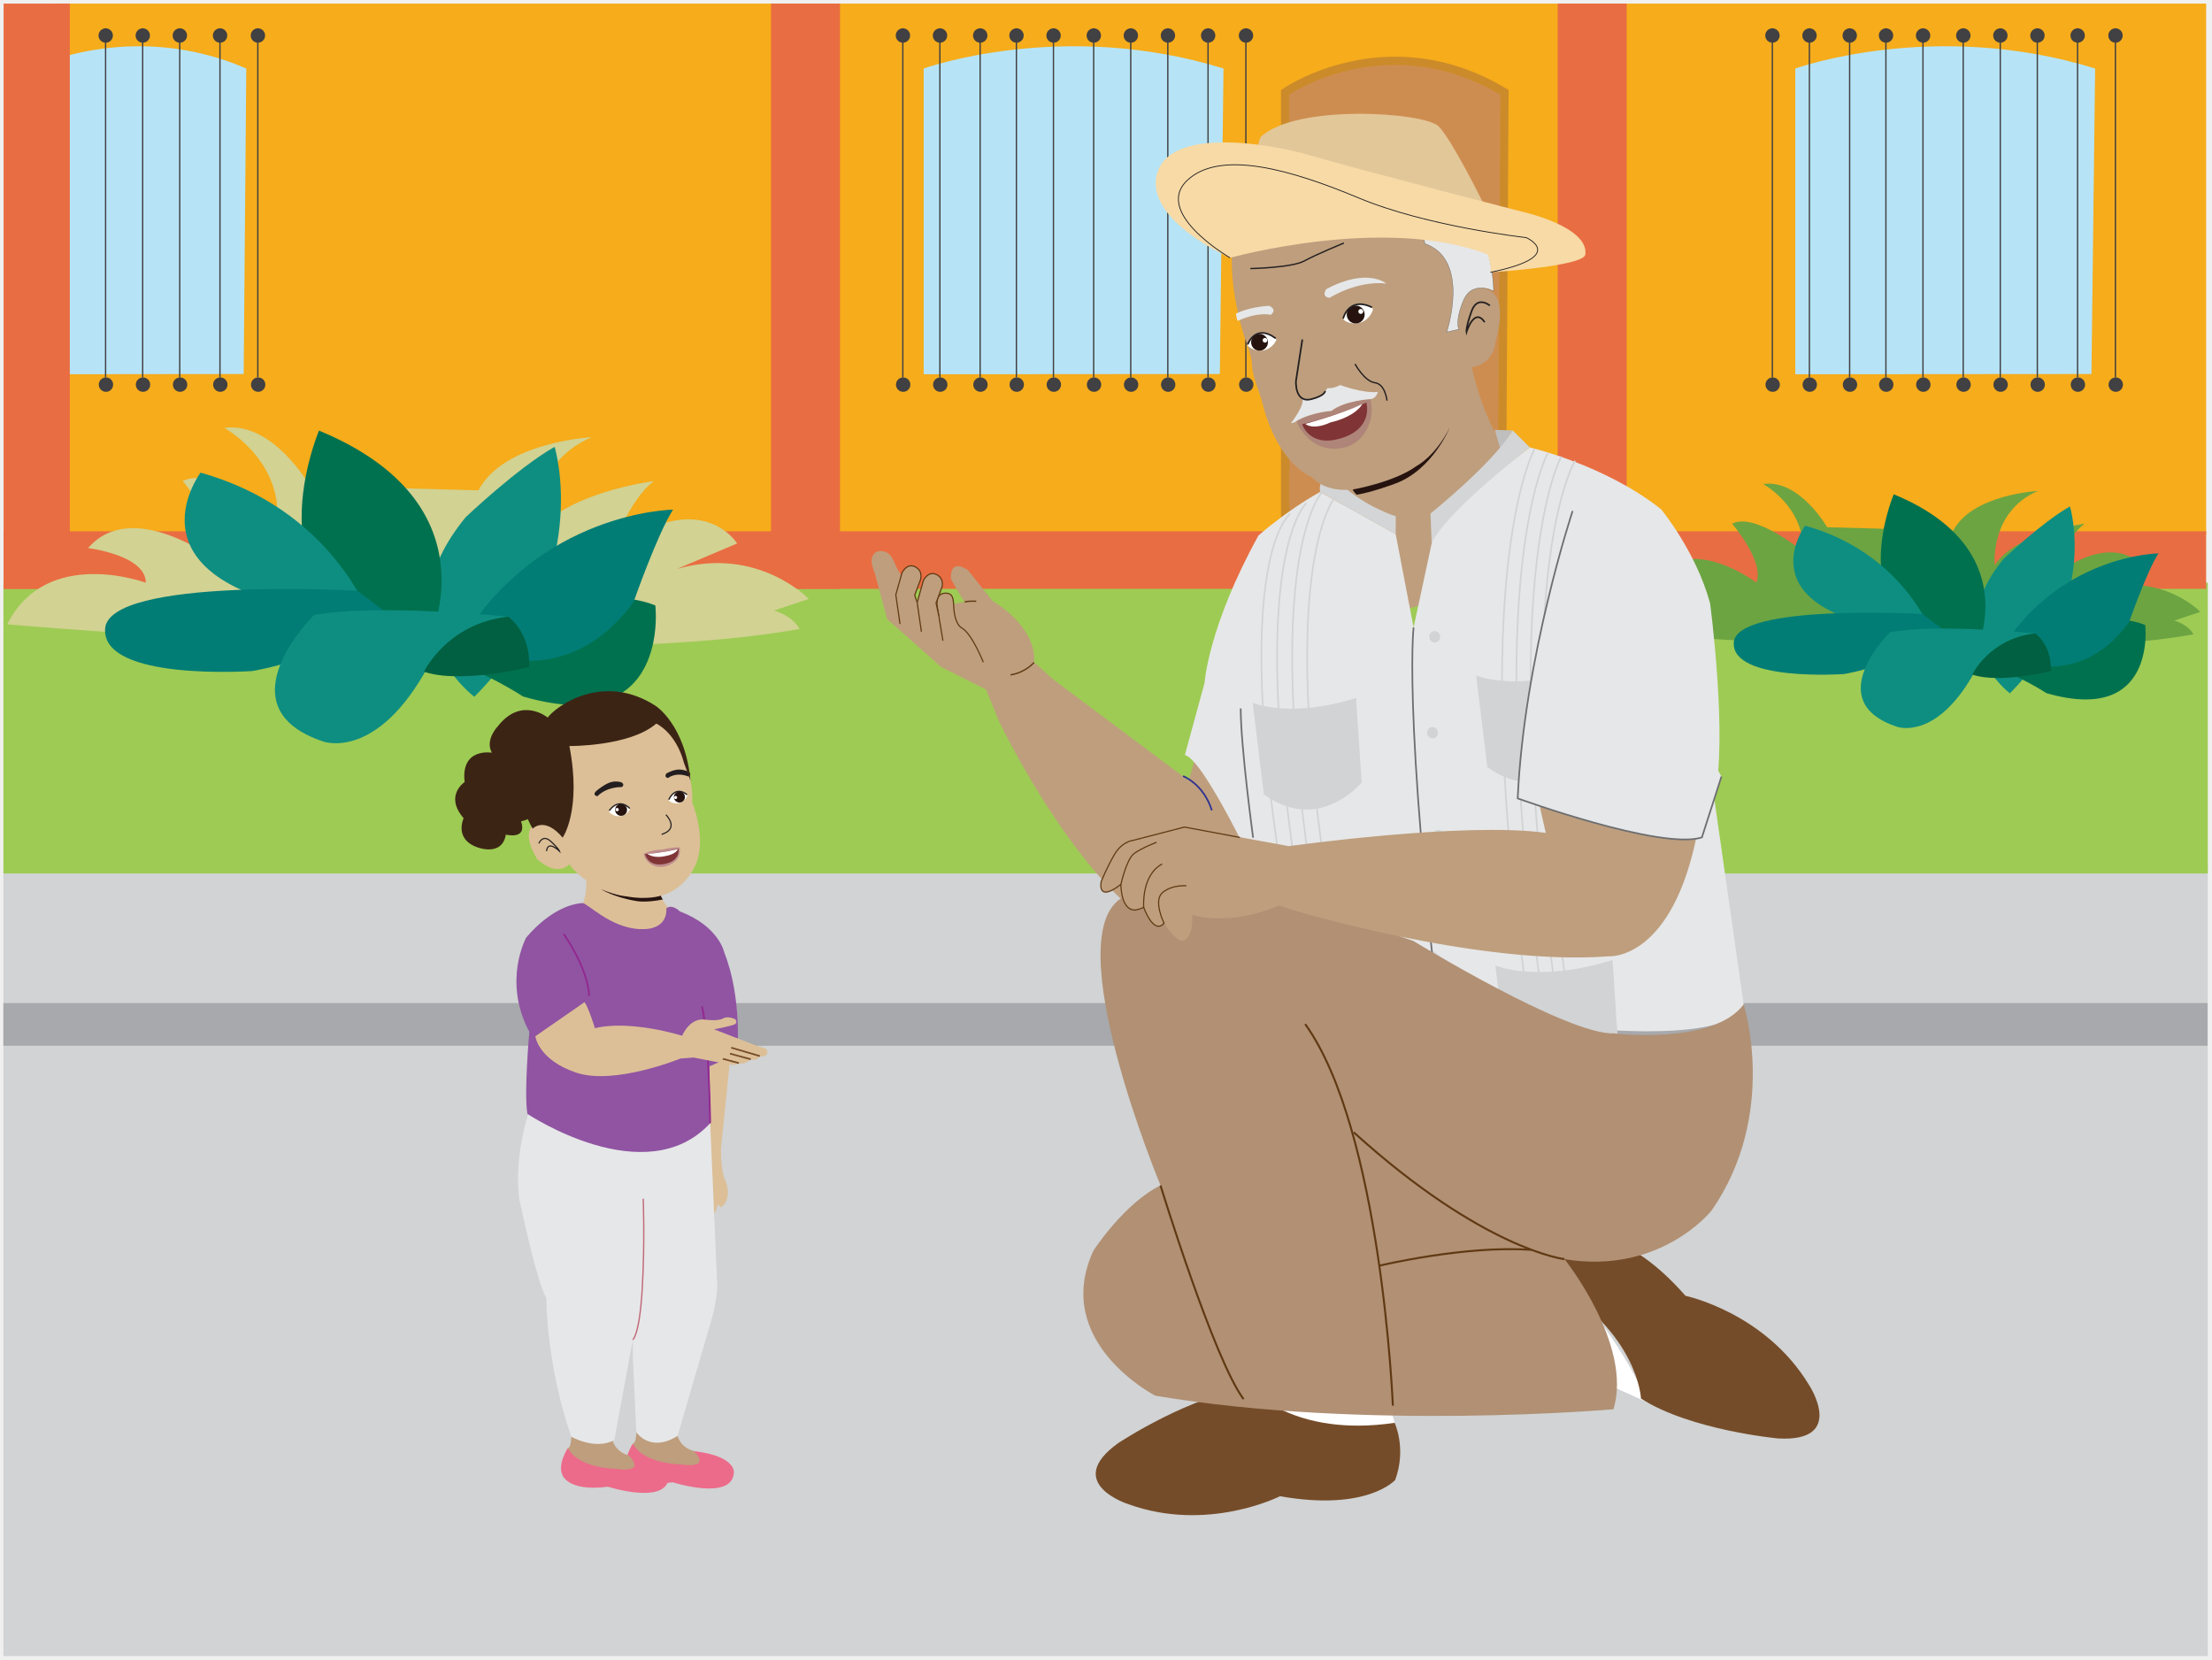
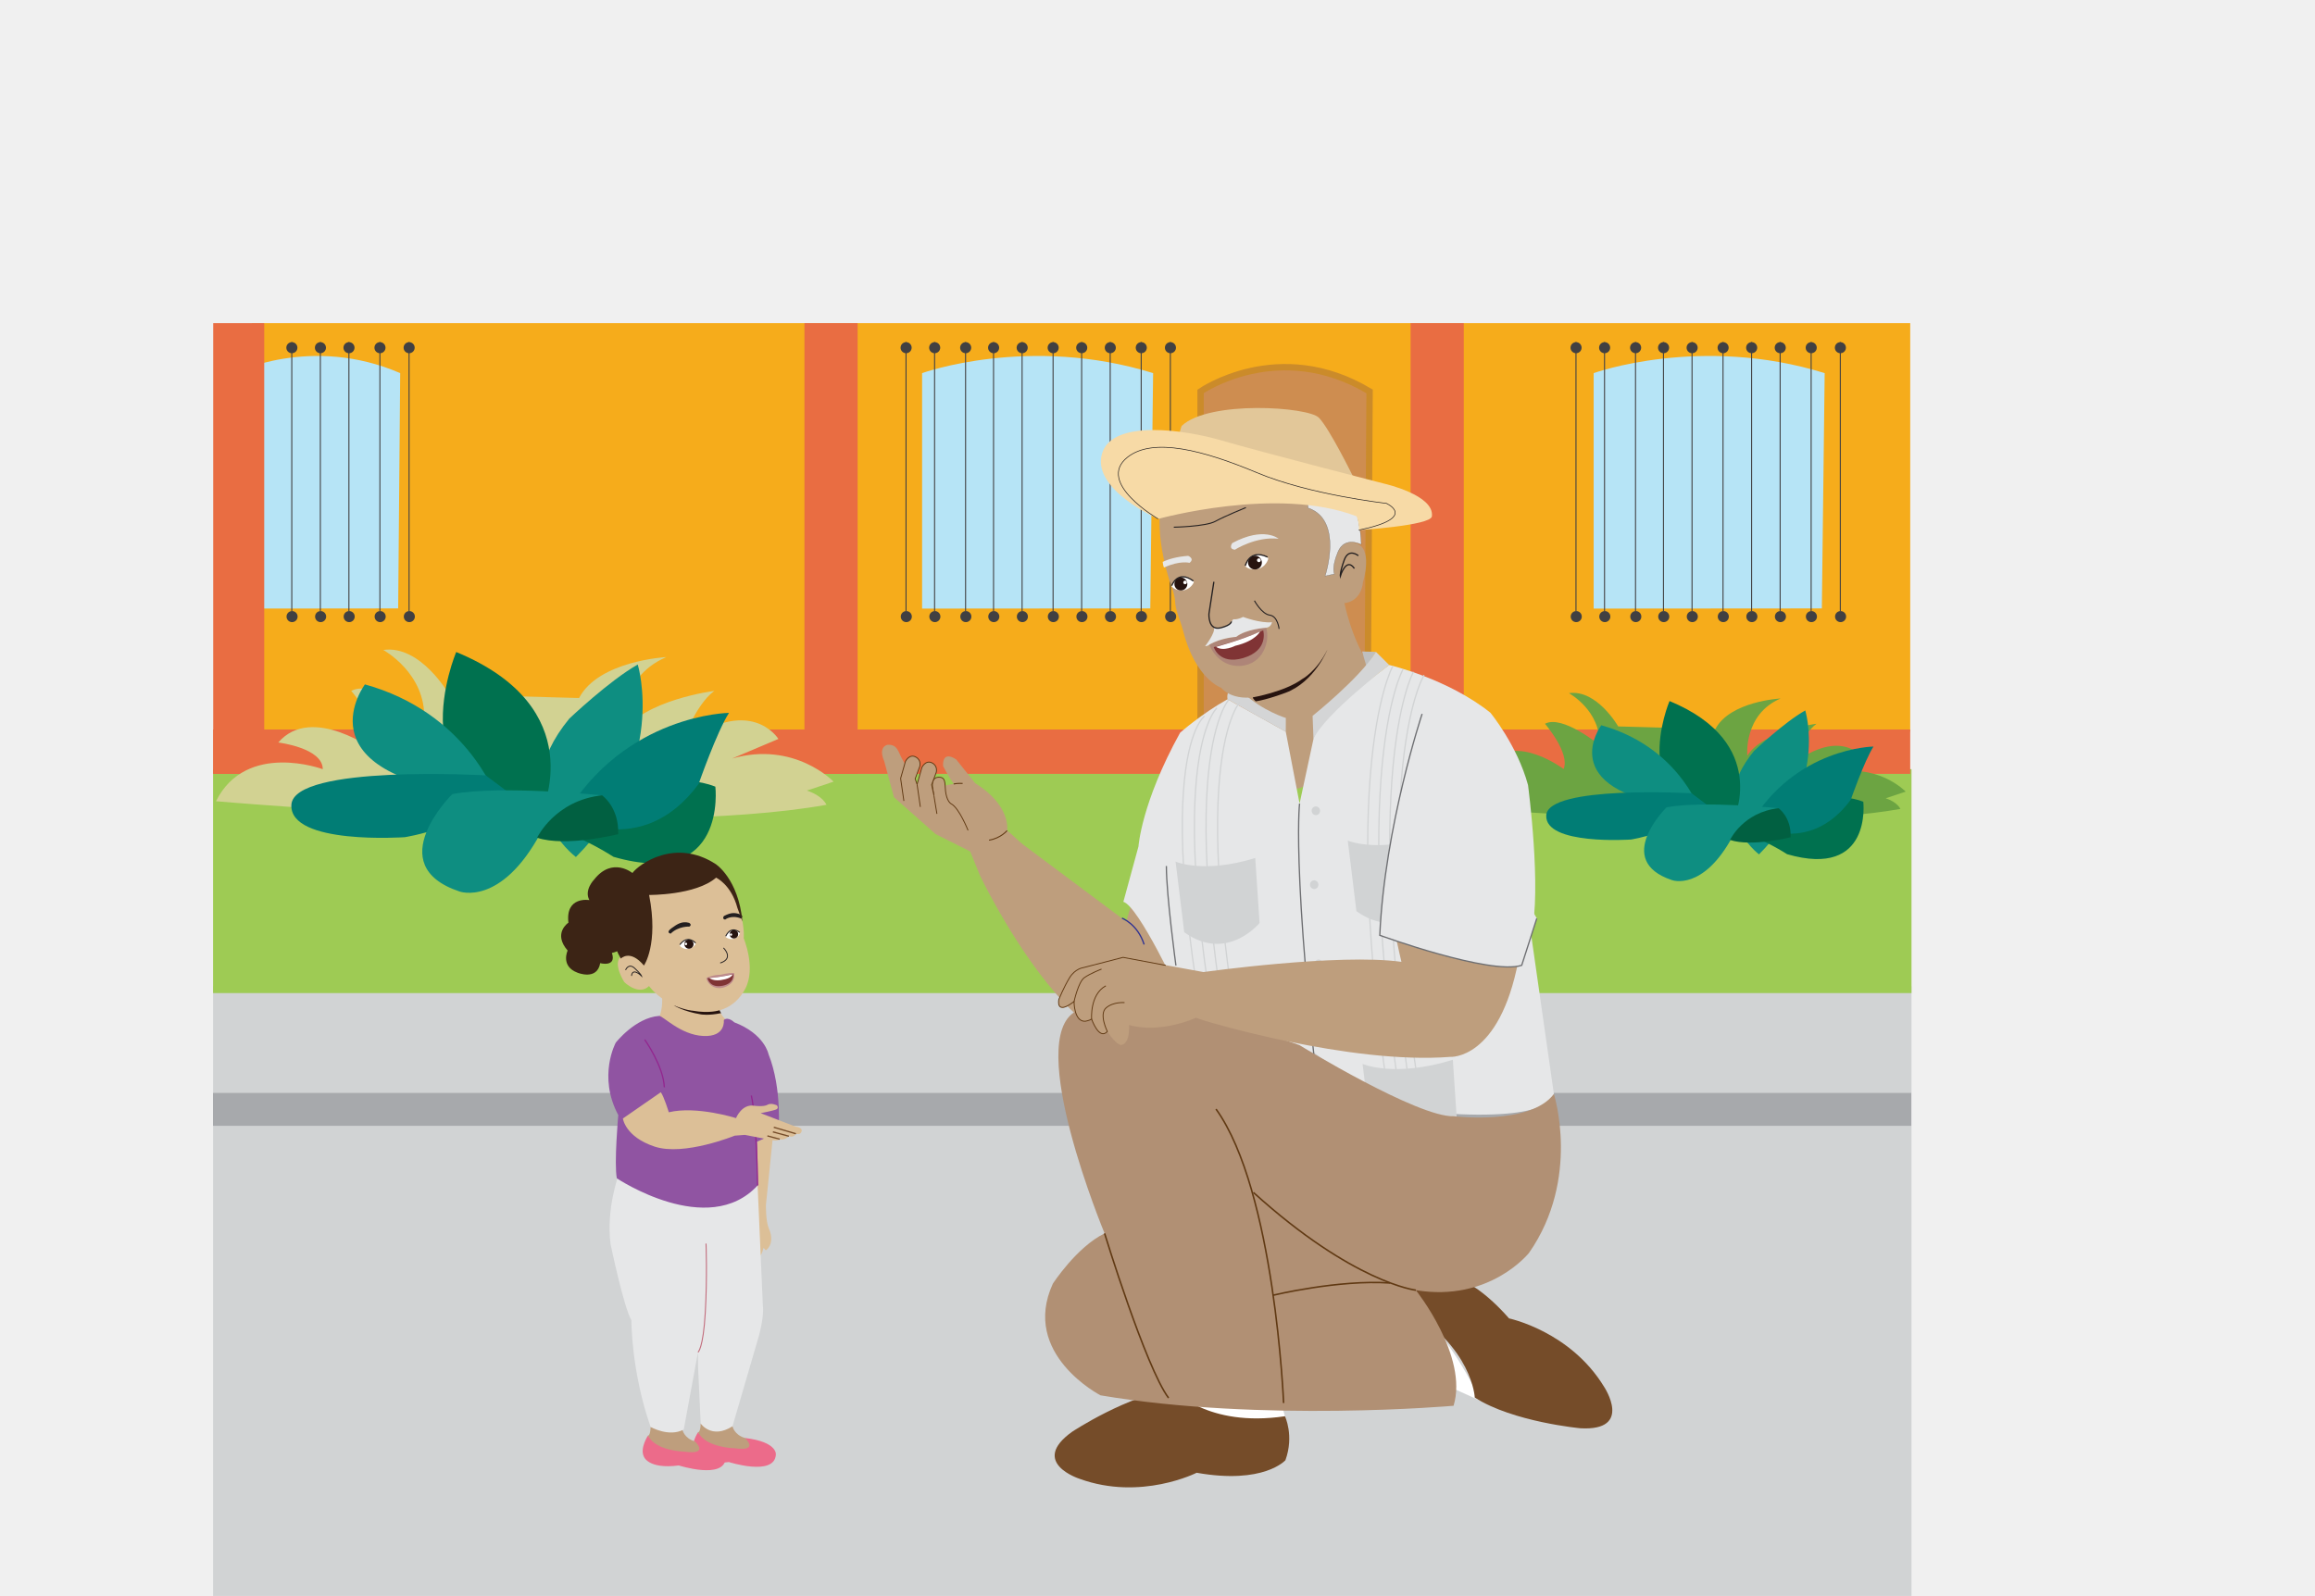
- <svg xmlns="http://www.w3.org/2000/svg" viewBox="165.30 251.71 1338.80 1004.30">
+ <svg xmlns="http://www.w3.org/2000/svg" viewBox="0 0 1818.53 1254.01">
  <defs>
    <style>
      .cls-1, .cls-2, .cls-3, .cls-4, .cls-5, .cls-6, .cls-7, .cls-8, .cls-9, .cls-10, .cls-11, .cls-12 {
        fill: none;
      }

      .cls-13 {
        fill: #ce8d50;
        stroke: #cb8b2a;
        stroke-width: 5px;
      }

      .cls-13, .cls-2, .cls-3, .cls-4, .cls-14, .cls-5, .cls-15, .cls-16, .cls-17, .cls-6, .cls-7, .cls-8, .cls-9, .cls-10, .cls-11, .cls-18, .cls-12 {
        stroke-miterlimit: 10;
      }

      .cls-19 {
        clip-path: url(#clippath);
      }

      .cls-2 {
        stroke: #c16b7b;
      }

      .cls-2, .cls-3, .cls-4, .cls-17 {
        stroke-width: .8px;
      }

      .cls-3 {
        stroke: #414042;
      }

      .cls-4, .cls-5, .cls-6, .cls-12 {
        stroke: #231f20;
      }

      .cls-20 {
        fill: #f7daa6;
      }

      .cls-21 {
        fill: #017d75;
      }

      .cls-22 {
        fill: #00714f;
      }

      .cls-23 {
        fill: #ec6b8a;
      }

      .cls-24, .cls-14, .cls-15 {
        fill: #e6e7e8;
      }

      .cls-25 {
        fill: #f6ac1b;
      }

      .cls-26 {
        fill: #e96d42;
      }

      .cls-27 {
        fill: #fff;
      }

      .cls-28 {
        fill: #803435;
      }

      .cls-29 {
        fill: #016041;
      }

      .cls-30 {
        fill: #9ecb54;
      }

      .cls-31 {
        fill: #9054a2;
      }

      .cls-32 {
        fill: #b6e4f6;
      }

      .cls-33 {
        fill: #b19074;
      }

      .cls-34 {
        fill: #ae8578;
      }

      .cls-35 {
        fill: #a7a9ac;
      }

      .cls-36, .cls-17, .cls-18 {
        fill: #be9e7d;
      }

      .cls-37 {
        fill: #be8c8c;
      }

      .cls-38 {
        fill: #bfbfbf;
      }

      .cls-39 {
        fill: #d2d292;
      }

      .cls-40 {
        fill: #d1d3d4;
      }

      .cls-41 {
        fill: #e2c799;
      }

      .cls-42 {
        fill: #dcbf97;
      }

      .cls-43 {
        fill: #d4d5d6;
      }

      .cls-44 {
        fill: #231f20;
      }

      .cls-45 {
        fill: #414042;
      }

      .cls-46 {
        fill: #0e8e81;
      }

      .cls-47 {
        fill: #6ca442;
      }

      .cls-48 {
        fill: #3c2415;
      }

      .cls-49 {
        fill: #754c29;
      }

      .cls-50 {
        fill: #26130f;
      }

      .cls-14 {
        stroke: #58595b;
        stroke-width: .2px;
      }

      .cls-5, .cls-18 {
        stroke-width: .7px;
      }

      .cls-15, .cls-10 {
        stroke: #6d6e71;
      }

      .cls-16 {
        fill: #ba9777;
        stroke: #754c29;
      }

      .cls-17, .cls-11, .cls-18 {
        stroke: #603913;
      }

      .cls-7 {
        stroke: #92278f;
      }

      .cls-8 {
        stroke: #d1d3d4;
      }

      .cls-9 {
        stroke: #2e3192;
      }

      .cls-11 {
        stroke-width: 1.2px;
      }

      .cls-12 {
        stroke-width: .5px;
      }
    </style>
    <clipPath id="clippath">
      <rect class="cls-1" x="167.48" y="253.9" width="1333.08" height="355.58" />
    </clipPath>
  </defs>
  <g id="fondo">
    <g>
      <rect class="cls-40" x="167.37" y="774.96" width="1334.2" height="479.05" />
      <rect class="cls-30" x="167.37" y="604.37" width="1334.2" height="175.94" />
      <rect class="cls-35" x="167.32" y="858.78" width="1334.08" height="25.82" />
    </g>
    <rect class="cls-1" x="167.37" y="252.54" width="1332.88" height="1001.47" />
    <g class="cls-19">
      <g>
        <rect class="cls-25" x="197.81" y="192.14" width="1390.28" height="382.72" />
        <path class="cls-13" d="M943.11,568.79V307.55s61.38-42.83,132.76,0l-1.62,261.05-131.14,.19Z" />
        <path class="cls-32" d="M724.35,478.2v-185.02s83.91-30.33,181.47,0l-2.22,184.88-179.25,.14Z" />
        <path class="cls-32" d="M184.17,478.2v-185.02s60.2-30.33,130.2,0l-1.59,184.88-128.61,.14Z" />
        <path class="cls-32" d="M1251.89,478.2v-185.02s83.91-30.33,181.47,0l-2.22,184.88-179.25,.14Z" />
        <rect class="cls-26" x="165.79" y="193.75" width="41.77" height="414.34" />
        <rect class="cls-26" x="631.93" y="193.75" width="41.77" height="414.34" />
        <rect class="cls-26" x="1108.09" y="193.75" width="41.77" height="414.34" />
        <rect class="cls-26" x="1584.25" y="193.75" width="41.77" height="414.34" />
        <polygon class="cls-26" points="60.54 197.09 1729.61 197.09 1729.61 180.19 896.52 51.21 64.29 169.44 60.54 197.09" />
        <polygon class="cls-13" points="64.29 169.44 11.39 152.98 913.47 26.47 1801.37 170.71 1729.61 180.19 896.52 51.21 64.29 169.44" />
        <polygon class="cls-24" points="11.39 152.98 11.39 127.64 912.87 0 1809.03 145.1 1801.37 170.71 913.47 26.47 11.39 152.98" />
        <rect class="cls-26" x="165.79" y="573.22" width="1460.23" height="34.87" />
        <g>
          <line class="cls-3" x1="1238" y1="268.82" x2="1238" y2="480.13" />
          <circle class="cls-45" cx="1238.06" cy="273.2" r="4.35" />
          <circle class="cls-45" cx="1238.21" cy="484.49" r="4.35" />
          <line class="cls-3" x1="1260.43" y1="268.82" x2="1260.43" y2="480.13" />
          <circle class="cls-45" cx="1260.5" cy="273.2" r="4.35" />
          <circle class="cls-45" cx="1260.65" cy="484.49" r="4.35" />
          <line class="cls-3" x1="1284.78" y1="268.82" x2="1284.78" y2="480.13" />
          <circle class="cls-45" cx="1284.84" cy="273.2" r="4.35" />
          <circle class="cls-45" cx="1284.99" cy="484.49" r="4.35" />
          <line class="cls-3" x1="1306.73" y1="268.82" x2="1306.73" y2="480.13" />
          <circle class="cls-45" cx="1306.8" cy="273.2" r="4.35" />
          <circle class="cls-45" cx="1306.95" cy="484.49" r="4.35" />
          <line class="cls-3" x1="1329.17" y1="268.82" x2="1329.17" y2="480.13" />
          <circle class="cls-45" cx="1329.23" cy="273.2" r="4.35" />
          <circle class="cls-45" cx="1329.38" cy="484.49" r="4.35" />
          <line class="cls-3" x1="1353.51" y1="268.82" x2="1353.51" y2="480.13" />
          <circle class="cls-45" cx="1353.58" cy="273.2" r="4.35" />
          <circle class="cls-45" cx="1353.73" cy="484.49" r="4.35" />
          <line class="cls-3" x1="1375.95" y1="268.82" x2="1375.95" y2="480.13" />
          <circle class="cls-45" cx="1376.01" cy="273.2" r="4.35" />
          <circle class="cls-45" cx="1376.16" cy="484.49" r="4.35" />
          <line class="cls-3" x1="1398.38" y1="268.82" x2="1398.38" y2="480.13" />
          <circle class="cls-45" cx="1398.45" cy="273.2" r="4.35" />
          <circle class="cls-45" cx="1398.6" cy="484.49" r="4.35" />
          <line class="cls-3" x1="1422.73" y1="268.82" x2="1422.73" y2="480.13" />
          <circle class="cls-45" cx="1422.79" cy="273.2" r="4.35" />
          <circle class="cls-45" cx="1422.94" cy="484.49" r="4.35" />
          <line class="cls-3" x1="1445.64" y1="268.82" x2="1445.64" y2="480.13" />
          <circle class="cls-45" cx="1445.7" cy="273.2" r="4.35" />
          <circle class="cls-45" cx="1445.85" cy="484.49" r="4.35" />
        </g>
        <g>
          <line class="cls-3" x1="711.73" y1="268.82" x2="711.73" y2="480.13" />
          <circle class="cls-45" cx="711.79" cy="273.2" r="4.35" />
          <circle class="cls-45" cx="711.94" cy="484.49" r="4.35" />
          <line class="cls-3" x1="734.16" y1="268.82" x2="734.16" y2="480.13" />
          <circle class="cls-45" cx="734.23" cy="273.2" r="4.35" />
          <circle class="cls-45" cx="734.38" cy="484.49" r="4.35" />
          <line class="cls-3" x1="758.51" y1="268.82" x2="758.51" y2="480.13" />
          <circle class="cls-45" cx="758.57" cy="273.2" r="4.35" />
          <circle class="cls-45" cx="758.72" cy="484.49" r="4.35" />
          <line class="cls-3" x1="780.47" y1="268.82" x2="780.47" y2="480.13" />
          <circle class="cls-45" cx="780.53" cy="273.2" r="4.35" />
          <circle class="cls-45" cx="780.68" cy="484.49" r="4.35" />
          <line class="cls-3" x1="802.9" y1="268.82" x2="802.9" y2="480.13" />
          <circle class="cls-45" cx="802.96" cy="273.2" r="4.35" />
          <circle class="cls-45" cx="803.12" cy="484.49" r="4.35" />
          <line class="cls-3" x1="827.24" y1="268.82" x2="827.24" y2="480.13" />
          <circle class="cls-45" cx="827.31" cy="273.2" r="4.35" />
          <circle class="cls-45" cx="827.46" cy="484.49" r="4.35" />
          <line class="cls-3" x1="849.68" y1="268.82" x2="849.68" y2="480.13" />
          <circle class="cls-45" cx="849.74" cy="273.2" r="4.35" />
          <circle class="cls-45" cx="849.9" cy="484.49" r="4.35" />
          <line class="cls-3" x1="872.11" y1="268.82" x2="872.11" y2="480.13" />
          <circle class="cls-45" cx="872.18" cy="273.2" r="4.35" />
          <circle class="cls-45" cx="872.33" cy="484.49" r="4.35" />
          <line class="cls-3" x1="896.46" y1="268.82" x2="896.46" y2="480.13" />
          <circle class="cls-45" cx="896.52" cy="273.2" r="4.35" />
          <circle class="cls-45" cx="896.67" cy="484.49" r="4.35" />
          <line class="cls-3" x1="919.37" y1="268.82" x2="919.37" y2="480.13" />
          <circle class="cls-45" cx="919.43" cy="273.2" r="4.35" />
          <circle class="cls-45" cx="919.59" cy="484.49" r="4.35" />
        </g>
        <g>
          <line class="cls-3" x1="229.21" y1="268.82" x2="229.21" y2="480.13" />
          <circle class="cls-45" cx="229.28" cy="273.2" r="4.35" />
          <circle class="cls-45" cx="229.43" cy="484.49" r="4.35" />
          <line class="cls-3" x1="251.65" y1="268.82" x2="251.65" y2="480.13" />
          <circle class="cls-45" cx="251.71" cy="273.2" r="4.35" />
          <circle class="cls-45" cx="251.86" cy="484.49" r="4.35" />
          <line class="cls-3" x1="274.08" y1="268.82" x2="274.08" y2="480.13" />
          <circle class="cls-45" cx="274.15" cy="273.2" r="4.35" />
          <circle class="cls-45" cx="274.3" cy="484.49" r="4.35" />
          <line class="cls-3" x1="298.43" y1="268.82" x2="298.43" y2="480.13" />
          <circle class="cls-45" cx="298.49" cy="273.2" r="4.35" />
          <circle class="cls-45" cx="298.64" cy="484.49" r="4.35" />
          <line class="cls-3" x1="321.34" y1="268.82" x2="321.34" y2="480.13" />
          <circle class="cls-45" cx="321.4" cy="273.2" r="4.35" />
          <circle class="cls-45" cx="321.55" cy="484.49" r="4.35" />
        </g>
      </g>
    </g>
    <path class="cls-39" d="M169.64,629.56s332.78,29.36,479.59,2.8c0,0-2.8-6.99-15.38-11.19l20.97-6.99s-30.76-32.16-79.7-18.18l36.35-15.38s-22.37-36.35-76.9,5.59c0,0,11.19-32.16,26.57-43.34,0,0-55.93,6.99-72.71,33.56,0,0-4.19-43.34,34.96-60.12,0,0-53.13,2.8-68.51,32.16l-102.07-2.8s-22.37-39.15-51.73-34.96c0,0,33.56,18.18,32.16,54.53,0,0-39.15-32.16-57.33-22.37,0,0,26.57,30.76,19.58,47.54,0,0-50.34-37.75-76.9-6.99,0,0,34.96,4.19,34.96,20.97,0,0-60.12-22.37-83.89,25.17Z" />
    <g>
      <path class="cls-46" d="M500.98,522.16s24.13,77.99-48.59,151.24c0,0-58.65-43.71-5.21-108.71,0,0,31.47-29.92,53.8-42.53Z" />
      <path class="cls-22" d="M437.62,653.25s72.43-55.67,124.32-35.13c0,0,9.73,81.08-80,55.13,0,0-27.57-17.84-44.32-20Z" />
      <path class="cls-21" d="M572.67,560.14s-81.63,.95-128.89,80.67c0,0,59.67,36.76,105.02-24.82,0,0,14.32-41.05,23.87-55.85Z" />
      <path class="cls-22" d="M358.38,512.32s-49.74,116.82,67.08,125.49c0,0,39.33-81.54-67.08-125.49Z" />
      <path class="cls-46" d="M286.67,537.77s-50.89,67.66,81.54,85.59l20.82,1.16s-23.13-64.77-102.36-86.75Z" />
      <path class="cls-21" d="M381.58,609.24s-150.94-8.67-152.68,23.13c-1.73,31.81,89.06,25.45,89.06,25.45,0,0,49.16-7.52,79.81-36.43" />
      <path class="cls-46" d="M472.94,624.94s-78.56-8.11-117.59-1.01c0,0-56.77,55.76,5.58,76.54,0,0,32.44,12.16,63.87-46.12,0,0,20.78-25.34,48.15-29.4Z" />
      <path class="cls-29" d="M472.94,624.94s13.46,9.26,12.66,30.49c0,0-41.25,10.41-63.68,2.8,0,0,13.93-29.33,51.02-33.29Z" />
    </g>
    <path class="cls-47" d="M1134.21,633.52s248.84,21.96,358.62,2.09c0,0-2.09-5.23-11.5-8.36l15.68-5.23s-23-24.05-59.6-13.59l27.18-11.5s-16.73-27.18-57.51,4.18c0,0,8.36-24.05,19.87-32.41,0,0-41.82,5.23-54.37,25.09,0,0-3.14-32.41,26.14-44.96,0,0-39.73,2.09-51.23,24.05l-76.33-2.09s-16.73-29.28-38.69-26.14c0,0,25.09,13.59,24.05,40.78,0,0-29.28-24.05-42.87-16.73,0,0,19.87,23,14.64,35.55,0,0-37.64-28.23-57.51-5.23,0,0,26.14,3.14,26.14,15.68,0,0-44.96-16.73-62.73,18.82Z" />
    <g>
      <path class="cls-46" d="M1418.11,558.21s18.04,58.32-36.33,113.1c0,0-43.86-32.69-3.9-81.29,0,0,23.53-22.38,40.23-31.81Z" />
      <path class="cls-22" d="M1370.73,656.23s54.16-41.63,92.96-26.27c0,0,7.28,60.63-59.82,41.23,0,0-20.61-13.34-33.14-14.95Z" />
      <path class="cls-21" d="M1471.72,586.61s-61.04,.71-96.38,60.32c0,0,44.62,27.49,78.53-18.56,0,0,10.71-30.7,17.85-41.76Z" />
      <path class="cls-22" d="M1311.48,550.85s-37.19,87.35,50.16,93.84c0,0,29.41-60.98-50.16-93.84Z" />
      <path class="cls-46" d="M1257.86,569.88s-38.06,50.6,60.98,64l15.57,.86s-17.3-48.43-76.54-64.87Z" />
      <path class="cls-21" d="M1328.82,623.32s-112.87-6.49-114.17,17.3c-1.3,23.78,66.6,19.03,66.6,19.03,0,0,36.76-5.62,59.68-27.24" />
      <path class="cls-46" d="M1397.14,635.07s-58.75-6.06-87.93-.76c0,0-42.45,41.69,4.17,57.23,0,0,24.26,9.1,47.76-34.49,0,0,15.54-18.95,36.01-21.98Z" />
      <path class="cls-29" d="M1397.14,635.07s10.06,6.92,9.47,22.8c0,0-30.85,7.79-47.62,2.1,0,0,10.42-21.93,38.15-24.89Z" />
    </g>
  </g>
  <g id="Layer_1" data-name="Layer 1">
    <g>
      <path class="cls-36" d="M888.71,710.5l-4.02,13.62-81.05-60.53c-3.11-2.29-9.53-8.91-12.51-10.96,0,0,3.59-19.32-25.17-37.32l-14.79-18.54s-10.84-8.03-10.35,5.16c0,0,4.2,8.28,8.35,13.99l-16.52,3.26s1.45-1.93-7.7-3.03c-7.44-.89-6.1,1.74-6.1,1.74,0,0-3.65-10.58-9.52-20.32-3.82-6.34-3.89-12.83-12.16-12.34,0,0-7.66,1.26-2.58,12.87l7.62,28.27,32.75,29.01,27.16,13.64,7.73,18.98s78.19,164.52,145.75,129.49c0,0,30.65-8.13,34.41-50.04" />
      <path class="cls-36" d="M1055.79,472.37s5.37,30,21.54,52.88c0,0,.92,84.51-64.28,95.72,0,0-48.13-30.4-32.64-87.03l75.39-61.57Z" />
      <g>
        <polygon class="cls-38" points="1080.85 512.2 1069.99 511.89 1073.44 523.66 1080.85 512.2" />
        <path class="cls-24" d="M1202.78,734.46l17.86,125.13s1.5,21.7-90.38,14.96c0,0-62.75-19.56-97.19-47.03,0,0-104.76-22.48-106.21-45.72,0,0-32.49-69.92-44.41-73.19l11.88-43.54s2.18-34.13,32.68-89.33c0,0,16.77-14.88,37.27-26.31l45.74,25.49,10.85,56.52,10.93-50.82s.62-14.49,59.47-58.11c0,0,45.78,10.58,79.49,37.5,0,0,21.11,25.58,29.57,56.86,0,0,10.96,82.61,2.45,117.58Z" />
        <path class="cls-43" d="M1091.27,522.52s-50.87,38.65-59.47,58.11l-.7-18.15s37.55-30.05,49.75-50.29l10.42,10.33Z" />
        <path class="cls-43" d="M982.56,534.93s-20.61,1.87-18.27,14.51l45.74,25.49,.05-10.78s-18.19-5.56-33.06-19.32c0,0,5.8-3.7,5.54-9.9Z" />
        <path class="cls-10" d="M1020.87,631.45s-7.73,63.3,25.34,315.27" />
        <ellipse class="cls-40" cx="1033.68" cy="637.03" rx="3.3" ry="3.43" transform="translate(-69.77 130.38) rotate(-6.98)" />
        <ellipse class="cls-40" cx="1032.37" cy="695.09" rx="3.3" ry="3.43" transform="translate(-76.84 130.65) rotate(-6.98)" />
        <ellipse class="cls-40" cx="1035.83" cy="757.35" rx="3.3" ry="3.43" transform="translate(-84.38 131.53) rotate(-6.98)" />
        <ellipse class="cls-40" cx="1041.59" cy="813.82" rx="3.3" ry="3.43" transform="translate(-91.2 132.65) rotate(-6.98)" />
        <ellipse class="cls-40" cx="1048.6" cy="884.85" rx="3.3" ry="3.43" transform="translate(-99.78 134.03) rotate(-6.98)" />
        <path class="cls-40" d="M1121.31,657.6l3.39,51.07s-25.6,31.47-59.18,7.25l-6.79-55.42s22.16,9.68,62.57-2.9Z" />
        <path class="cls-40" d="M986.05,674.16l3.39,51.07s-25.6,31.47-59.18,7.25l-6.79-55.42s22.16,9.68,62.57-2.9Z" />
        <path class="cls-40" d="M1141.27,832.71l3.85,57.88s-29.02,35.67-67.07,8.21l-7.69-62.81s25.12,10.97,70.91-3.28Z" />
        <path class="cls-40" d="M1010.23,837.89l3.85,57.88s-29.02,35.67-67.07,8.21l-7.69-62.81s25.12,10.97,70.91-3.28Z" />
        <path class="cls-8" d="M1110.32,527.91s-49.34,86.84,12.56,421.05" />
        <path class="cls-8" d="M1102.09,526.01s-49.93,87.79,11.97,422" />
        <path class="cls-8" d="M1094.03,523.55s-50.86,90.85,11.05,425.07" />
        <path class="cls-8" d="M1118.63,530.53s-51.1,81.78,10.8,415.99" />
        <path class="cls-8" d="M965.52,549.48s-53.4,54.99,23.04,386.18" />
        <path class="cls-8" d="M955.97,556.22s-52.73,46.08,23.72,377.27" />
        <path class="cls-8" d="M946.21,562.69s-52.3,36.17,24.14,367.37" />
        <path class="cls-8" d="M973.94,551.73s-52.36,54.97,24.08,386.16" />
      </g>
      <path class="cls-27" d="M924.74,1100.16s56.9,25.32,84.64,12.66l-5.58-20-79.06,7.34Z" />
      <path class="cls-17" d="M756.19,615.59s-4.06-.3-7.05,.42" />
      <path class="cls-18" d="M760.44,652.48s-6.91-17.47-13.17-20.84c0,0-2.82-1.18-4.16-7.79-1.28-6.29,.54-12.65-4.75-13.12-7.66-.68-5.72,8.45-5.72,8.45l3.35,20.31" />
      <path class="cls-17" d="M791.12,652.63s-4.95,6.03-14.18,7.53" />
      <path class="cls-18" d="M733.63,625l-1.79-8.37,3.59-9.66s1.53-4.97-3.12-7.45c-5.18-2.76-8.14,3.53-8.14,3.53l-3.76,13.3,2.56,17.68" />
      <path class="cls-18" d="M720.4,616.37l-1.49-4.43,3.59-9.66s1.53-4.97-3.12-7.45c-5.18-2.76-8.14,3.53-8.14,3.53l-3.76,13.3,2.56,17.68" />
      <path class="cls-49" d="M1009.38,1112.82s7.37,15.31,.37,34.54c0,0-16.86,19.23-69.73,9.86,0,0-43.84,22.26-91.91,4.77,0,0-39.96-12.69-5.83-37.04,0,0,44.33-29.27,79.82-33.1,0,0,26.05,30.02,87.27,20.96Z" />
      <path class="cls-27" d="M1163.04,1100.72s-29.96-66.07-59.52-73.55l12.08,61.69,23.72,1.13,23.72,10.73Z" />
      <path class="cls-49" d="M1103.53,1027.18s3.83-16.56,21.32-27.18c0,0,25.18-4.46,60.57,35.93,0,0,48.12,10.06,74.68,53.78,0,0,23.23,34.89-18.62,32.55,0,0-52.89-4.9-82.98-24.12,0,0-1.55-39.72-54.97-70.95Z" />
      <path class="cls-36" d="M913.82,387.78s-9.21,22.36,4.69,68.06c0,0,4.44,10.73,4.6,17.03,.15,6.3,4.41,15.47,6.11,22.26,9.65,38.41,30.15,45.34,30.15,45.34,0,0,8.28,11.29,30.28,6.58,22-4.7,41.84-16.69,47.65-27.72,5.82-11.03,19.2-30.69,17.96-45.35,0,0,13.7,.04,15.48-16.83,0,0,8.71-27.55-6.89-30.71-15.6-3.16-19.4,18.3-19.4,18.3,0,0,9.15-62.04-28.29-77.23,0,0-52.7-23.8-102.34,20.28Z" />
      <path class="cls-34" d="M994.63,493.25s-11.76-.21-23.56,7.17c0,0-11.76,1-21.12,6.11,0,0,6.31,17.62,24.28,16.71,17.98-.9,23.75-19.61,20.39-30Z" />
      <path class="cls-28" d="M992.29,495.3s4.76,15.83-15.88,21.81c-18.74,5.43-22.98-8.66-22.98-8.66,0,0,21.39-5.16,38.87-13.15Z" />
      <path class="cls-24" d="M970.07,431.93s16.51-10.6,34.29-8.61c0,0-11.35-9.95-36.34,3.38,0,0-3.4,4.69,2.04,5.23Z" />
      <path class="cls-24" d="M914.57,445.87c12.42-5.68,19.85-3.61,19.85-3.61,4.32-3.37-1.07-5.51-1.07-5.51-8.8,.65-15.27,2.51-20.02,4.75,0,0,.56,4.69,1.24,4.38Z" />
      <path class="cls-27" d="M989.8,496.27s-3.3,7.32-19.49,11.17c0,0-9.4,4.86-15.04,.82,0,0,20.71-5.51,34.53-11.99Z" />
      <path class="cls-6" d="M1067.03,436.66s-7.54-6.42-11.07,3.38-3.07,12.59-3.07,12.59c0,0,4.69-15.3,11.01-5.94" />
      <path class="cls-14" d="M1069.3,427.87s-12.97-6.96-18.29,5.78c-5.32,12.74-2.76,17.35-2.76,17.35l-7.32,1.63s14.68-43.93-13.34-53.49c0,0-1.48-30.16-24.42-29.11-22.94,1.05-38.7-18.1-91.27,22.84,0,0-13.17-31.56,43.99-54.44,0,0,38.54-15.93,55.08,1.67,0,0,27.22-3.73,42.99,29.68,15.76,33.41,15.34,58.07,15.34,58.07Z" />
      <path class="cls-50" d="M984.19,547.94s25-4.32,38.62-14.3c0,0,11.33-5.82,19.94-23.24,0,0-10.14,25.44-32.86,33.95-.11,.04-.21,.07-.33,.11-1.05,.38-13.86,5.21-23.14,6.64,0,0-2.62-2.48-2.24-3.16Z" />
      <path class="cls-4" d="M978.7,398.81s-16.48,6.71-24.02,10.84c-7.54,4.12-32.61,4.6-32.61,4.6" />
      <path class="cls-24" d="M976.5,484.74s13.29,5.1,22.69,4.17c0,0-.61,3.91-4.57,4.34,0,0-16.05,1.01-23.56,7.17,0,0-11.68,.59-21.12,6.11,0,0-.96,1.11-3.32,1.28,0,0,8.45-10.72,6.93-14.77,0,0,10.24,2.03,15.2-6.47,0,0,3.11,.6,7.75-1.84Z" />
      <path class="cls-6" d="M953.54,457.14l-3.87,25.23s-.84,13.54,9.39,10.9c8.49-2.19,8.26-4.96,8.26-4.96" />
      <path class="cls-4" d="M1004.77,494.16s-.99-9.99-7.32-10.82c-6.33-.83-12.04-11.36-12.04-11.36" />
      <g>
        <path class="cls-27" d="M996.15,438.66s-.12-.51-.6-.85c-1.59-1.11-5.12-3.07-9.68-1.99-5.11,1.21-6.78,6.67-7.34,8.61-.1,.33-.02,.59-.02,.59,0,0,.05,.29,.27,.45,1.04,.75,4.38,2.75,9.23,1.68,2.89-.64,6.56-3.14,8.14-7.64,.11-.31,.04-.66-.01-.85Z" />
        <circle class="cls-50" cx="985.83" cy="442.06" r="5.43" />
        <circle class="cls-27" cx="988.91" cy="440.2" r="1.49" />
        <path class="cls-6" d="M978.22,444.52s3.33-13.66,17.52-6.79" />
      </g>
      <g>
        <path class="cls-27" d="M937.7,457.19s-.04-.49-.43-.88c-1.32-1.26-4.32-3.59-8.72-3.23-4.92,.39-7.26,5.24-8.05,6.96-.14,.3-.1,.55-.1,.55,0,0,0,.28,.19,.45,.86,.85,3.68,3.18,8.35,2.88,2.78-.18,6.55-1.98,8.66-5.94,.15-.28,.13-.61,.11-.79Z" />
        <circle class="cls-50" cx="927.62" cy="458.86" r="5.09" />
        <circle class="cls-27" cx="930.92" cy="457.64" r="1.42" />
        <path class="cls-6" d="M920.43,460.21s4.61-12.9,17.01-3.71" />
      </g>
      <path class="cls-9" d="M881.35,721.43s12.33,4.61,17.41,20.71" />
      <path class="cls-33" d="M1220.64,859.6s21.18,66.35-19.48,124.8c0,0-30.78,38.96-88.94,29.36,0,0,41.47,51.86,29.62,90.82,0,0-150.28,13.26-277.34-8.2,0,0-62.86-32.36-37.45-87.71,0,0,18.64-28.8,40.66-39.53,0,0-63.39-152.36-22.66-174.44s175.7,26.49,175.7,26.49c0,0,93.18,57.04,121.41,55.91,0,0,59.86,7.34,78.49-17.51Z" />
      <g>
        <path class="cls-36" d="M1091.29,705.75c0,9.59,9.59,50.02,9.59,50.02-49.33-6.85-155.49,8.03-155.49,8.03l-63.19-11.54s-22.11,7.56-31.31,8.1c-9.2,.54-14.69,17.27-14.69,17.27,0,0-6.91,9.36-3.73,13.06,3.18,3.69,11.25-3.73,11.25-3.73l1.32,7.75c4.5,13.09,12.47,6.05,12.47,6.05,6.13,16.39,12.36,9.73,12.36,9.73,7.12,10.87,10.9,10.6,10.9,10.6,7.27-1.04,6.14-15.71,6.14-15.71,25.05,7.09,52.52-5.65,52.52-5.65l6.78,2.26s113.57,34.62,193.05,28.45c0,0,38.37,2.74,53.44-75.37" />
        <path class="cls-18" d="M915.74,758.54l-33.54-6.29-31.31,8.1s-6.32,.67-10.78,8.03c-4.46,7.36-8.33,16.85-8.33,16.85,0,0-2.87,13.12,11.93,1.72,0,0-.12,15.91,8.79,15.52,0,0,3.21-.53,5-1.72,0,0,5.88,16.98,12.36,9.73,0,0-6.78-13.57-.98-18.54s14.49-4.14,14.49-4.14" />
        <path class="cls-18" d="M843.72,786.96s3.34-15.32,8.01-18.71c4.67-3.39,13.57-6.79,13.57-6.79" />
        <path class="cls-18" d="M857.51,800.76s-1.54-19.37,11.18-26.16" />
      </g>
      <path class="cls-11" d="M867.7,969.15s32.19,105.04,50.26,129.32" />
      <path class="cls-11" d="M1008.32,1102.42s-6.78-166.59-53.08-230.96" />
      <path class="cls-11" d="M1112.22,1013.76s-49.13-5.65-127.62-76.8" />
      <path class="cls-11" d="M1000.13,1017.71s51.67-12.42,91.76-9.6" />
      <g>
        <path class="cls-41" d="M1062.74,374.13s-18.3-37.26-26.67-45.9c-8.37-8.64-86.43-13.88-107.83,6.43,0,0-3.32,8.71-1.64,11.96" />
        <path class="cls-20" d="M1067.36,416.52s56.51-3.54,57.45-10.76c2.19-16.78-37.25-25.68-37.25-25.68,0,0-94.63-24.28-128.99-34.27-26.01-7.56-85.1-17.21-92.99,10.93-7.89,28.14,44.24,51.01,44.24,51.01,0,0,93.44-26.13,155.84-2.06,0,0,2.51,5.95,1.69,10.83Z" />
        <path class="cls-12" d="M909.82,407.75s-49.27-28.44-24.18-48.44c20.18-16.09,60.3-5.27,101.91,12.16,41.61,17.43,101.46,24.03,101.46,24.03,0,0,25.68,11.33-21.65,21.02" />
      </g>
      <path class="cls-15" d="M1117.12,560.97s-29.36,88.2-33.24,173.93c0,0,86.82,31.52,111.48,23.6l11.85-36.86" />
      <path class="cls-15" d="M923.74,758.67s-7.51-55.05-7.51-78.19" />
    </g>
    <g>
      <path class="cls-42" d="M577.45,917.52c3.83,16.23,8.86,43.59,8.86,43.59-7.62,3.63-9.32,10.09-9.97,15.24-.65,5.15,2.75,2.44,2.75,2.44,0,0-.12-3.55,2.55-6.2,2.67-2.64,3.41,1.64,3.41,1.64,0,0-7.67,11.02-2.98,10.89,4.68-.13,7.72-7.64,7.72-7.64,0,0-3.83,10.62,.05,9.82,3.88-.8,4.96-7.42,4.96-7.42,0,0-1.69,7.03,1.02,7.21,2.71,.18,3.78-6.29,3.78-6.29,1.29-.23,1.27,2.45,2.73,1.11,4.28-3.93,4.48-10.4,1.59-16.77-2.44-5.4-2.25-18.35-2.25-18.35l6.65-65.12" />
      <path class="cls-36" d="M548.36,1125.35s1.86,.33,2.08-6.8c0,0,10.92,3.46,24.96,2.16,0,0,1.32,6.72,9.8,9.19,0,0,12.04,5.06,3.13,11.76-8.91,6.7-36.55-5.4-36.55-5.4l-3.42-10.91Z" />
      <path class="cls-23" d="M548.36,1125.35s-6.5,9.8-3.25,16.45c0,0,3.25,10.15,27.45,7,0,0,35.44,11.38,36.89-5.53,0,0,2.11-10.22-24.25-13.37,0,0,11.98,10.87-8.31,8.05,0,0-22.39-.35-28.53-12.6Z" />
      <path class="cls-36" d="M509.01,1128.02s1.86,.33,2.08-6.8c0,0,10.92,3.46,24.96,2.16,0,0,1.32,6.72,9.8,9.19,0,0,12.04,5.06,3.13,11.76-8.91,6.7-36.55-5.4-36.55-5.4l-3.42-10.91Z" />
      <path class="cls-24" d="M486.4,921.79s-10.48,27.5-6.77,55.81c0,0,10.36,49.7,16.35,59.76,0,0-.16,40.39,15.11,83.86,0,0,14.43,8.32,26.02,2.01l11.18-60.7,.04,11.24,2.11,44.78s8.47,12.63,24.96,2.16l20.67-70.77s4.33-15.17,3.19-23.99l-4.12-94.5s-64.08,21.84-108.75-9.65Z" />
      <path class="cls-23" d="M509.01,1128.02s-6.5,9.8-3.25,16.45c0,0,3.25,10.15,27.45,7,0,0,35.44,11.38,36.89-5.53,0,0,2.11-10.22-24.25-13.37,0,0,11.98,10.87-8.31,8.05,0,0-22.39-.35-28.53-12.6Z" />
      <path class="cls-2" d="M548.29,1062.53s4.1-2.65,5.74-31.17c1.63-28.52,.58-54.22,.58-54.22" />
      <path class="cls-42" d="M516.99,768.18s6.57,16.65,.88,31.1c0,0,12.7,39.86,42.49,37.67,0,0,21.03,.88,15.33-31.98,0,0-10.32-4.86-10.76-13.62l-47.94-23.18Z" />
      <path class="cls-42" d="M504.3,756.72s-10.31-10.83-16.71-5.02c-6.4,5.81,2.83,19.99,2.83,19.99,0,0,11.26,11.08,19.44,3.1,0,0,15.92,23.25,51.54,19.68,0,0,15.12-.56,24.05-17.56,8.61-16.4-1.27-39.74-1.27-39.74,0,0,1.02-4.49-2.11-19.5-3.13-15.01-11.09-31.69-31.72-34.1-20.64-2.41-33.18-2.48-48.67,15.52-15.49,18,2.62,57.62,2.62,57.62Z" />
      <path class="cls-37" d="M554.85,768.42s4.81-2.51,11.45-2.52c0,0,4.98-1.47,10.3-1.4,0,0,2.17,6.77-5.97,10.58-8.14,3.81-14.83-1.3-15.78-6.66Z" />
      <path class="cls-28" d="M555.74,768.61s1.6,8.09,12.1,5.9c9.54-1.99,8.11-9.19,8.11-9.19,0,0-10.64,2.73-20.22,3.29Z" />
      <path class="cls-44" d="M541.6,728.06s-8.76-.47-14.75,5.55c0,0-4.21-.71,.54-4.18s8.33-5.8,13.94-4.32c0,0,2.59,1.4,.26,2.95Z" />
      <path class="cls-44" d="M569.62,722.57s4.65-3.97,12.55-.85c0,0,2.43-2.08-.67-3.22-4.59-1.69-7.54-1.43-12.82,1.26,0,0-1.81,2.32,.94,2.81Z" />
      <path class="cls-31" d="M611.51,889.55s3.13-33.78-7.82-61.29c0,0-3.05-15.9-26.91-24.98,0,0-4.71-4.77-8.2-1.81,0,0,1.88,13.41-16.12,12.55-17.99-.85-31.78-15.98-34.67-15.77-18.73,1.37-34.07,21-34.07,21,0,0-14.39,26.28,1.96,56.92,16.26,30.46,0,0,0,0,0,0-3.39,38.02-1.13,49.69,0,0,71.57,47.89,110.6,5.59l-.46-34.36" />
      <path class="cls-27" d="M557.21,768.46s3.46,3.27,11.68,1.13c0,0,5.18-.81,6.76-3.98,0,0-10.66,2.47-18.44,2.85Z" />
      <path class="cls-7" d="M595.14,931.44s-.69-52.26-4.94-70.64" />
      <path class="cls-50" d="M565.28,793.78s-7.8,2.79-21.16,.37c0,0-4.76-.08-14.97-4.23,0,0,7.79,4.91,21.54,7.14,0,0,5.82,1.1,15.86-1.01,0,0-.79-.68-1.28-2.27Z" />
      <path class="cls-5" d="M491.42,762.17s2.29-5.78,7.13-1.38c4.84,4.4,5.4,6.08,5.4,6.08,0,0-7.1-7.11-7.86-.06" />
      <path class="cls-5" d="M568.34,744.8s8.57,8.36-2.59,11.89" />
      <g>
        <path class="cls-27" d="M534.06,742.98s-.09-.34,.09-.69c.6-1.15,2.09-3.38,5.12-4.13,3.39-.84,6.05,1.88,6.97,2.86,.16,.17,.19,.34,.19,.34,0,0,.06,.19-.02,.35-.39,.76-1.76,2.96-4.96,3.81-1.9,.5-4.84,.14-7.15-2.04-.16-.15-.23-.38-.25-.5Z" />
        <circle class="cls-50" cx="541.21" cy="741.84" r="3.61" />
        <circle class="cls-27" cx="538.82" cy="741.68" r=".99" />
        <path class="cls-4" d="M546.46,740.98s-6.13-7.07-12.44,1.32" />
      </g>
      <g>
        <path class="cls-27" d="M570.13,736.12s-.13-.3,0-.64c.39-1.14,1.44-3.39,4.12-4.51,2.99-1.25,5.81,.87,6.79,1.64,.17,.13,.22,.29,.22,.29,0,0,.08,.16,.03,.32-.25,.75-1.19,2.96-4.01,4.19-1.67,.73-4.42,.81-6.84-.86-.17-.12-.26-.32-.3-.43Z" />
        <circle class="cls-50" cx="576.52" cy="734.07" r="3.34" />
        <circle class="cls-27" cx="574.22" cy="734.35" r=".94" />
        <path class="cls-4" d="M581.12,732.69s-6.57-6.14-11.04,2.95" />
      </g>
      <path class="cls-42" d="M519.07,858.22c2.45,3.15,6.3,15.75,6.3,15.75,21.71-5.25,52.81,4.58,52.81,4.58,0,0,4.53-11.47,14.44-9.69,0,0,7.4,.99,10.3-.79s7.43,.49,7.43,.49c0,0,1.8,2.21-.71,3.24s-12.13,2.87-12.13,2.87l27.68,10.66s5.38,.44,4.5,3.64-4.47,1.87-4.47,1.87c0,0-1.44,3.39-5.51,1.93,0,0-3.58,3.66-7.17,2.34,0,0-1.32,1.7-5.89,.8-4.57-.9-21.55-4.18-21.55-4.18l-7.94,.61s-39.88,16.28-62.99,8.58-24.86-22.06-24.86-22.06" />
      <line class="cls-16" x1="625.21" y1="890.85" x2="607.84" y2="885.76" />
      <line class="cls-16" x1="619.7" y1="892.78" x2="607.14" y2="889.39" />
      <line class="cls-16" x1="612.53" y1="895.12" x2="602.81" y2="892.52" />
      <path class="cls-48" d="M483.23,714.41s-7.33,19,4.47,38.8c0,0,7.16-7.67,18.14,5.45,0,0,11.65-16.4,4.08-55.45,0,0,36.48,.37,52.6-13.58,0,0,11.86,5.29,16.76,23.82l3.95,10.68c-3.26-34.02-21.18-45.28-21.18-45.28-31.62-20.41-60,0-65.26,7.12,0,0-15.76-13.02-30.04,5.1,0,0-8.15,8.24-3.76,16.18,0,0-18.94-3.31-16.47,17.74,0,0-12.47,8.22-.61,21.9,0,0-5.83,12.28,7.73,17.4,0,0,15.4,6.45,17.83-7.48,0,0,13.09,3.4,9.2-8.05,0,0,12.7-2.02,10.38-13.16-2.33-11.15-7.82-21.17-7.82-21.17Z" />
      <path class="cls-7" d="M506.46,816.91s14.7,20.66,15.4,37.46" />
    </g>
  </g>
</svg>
